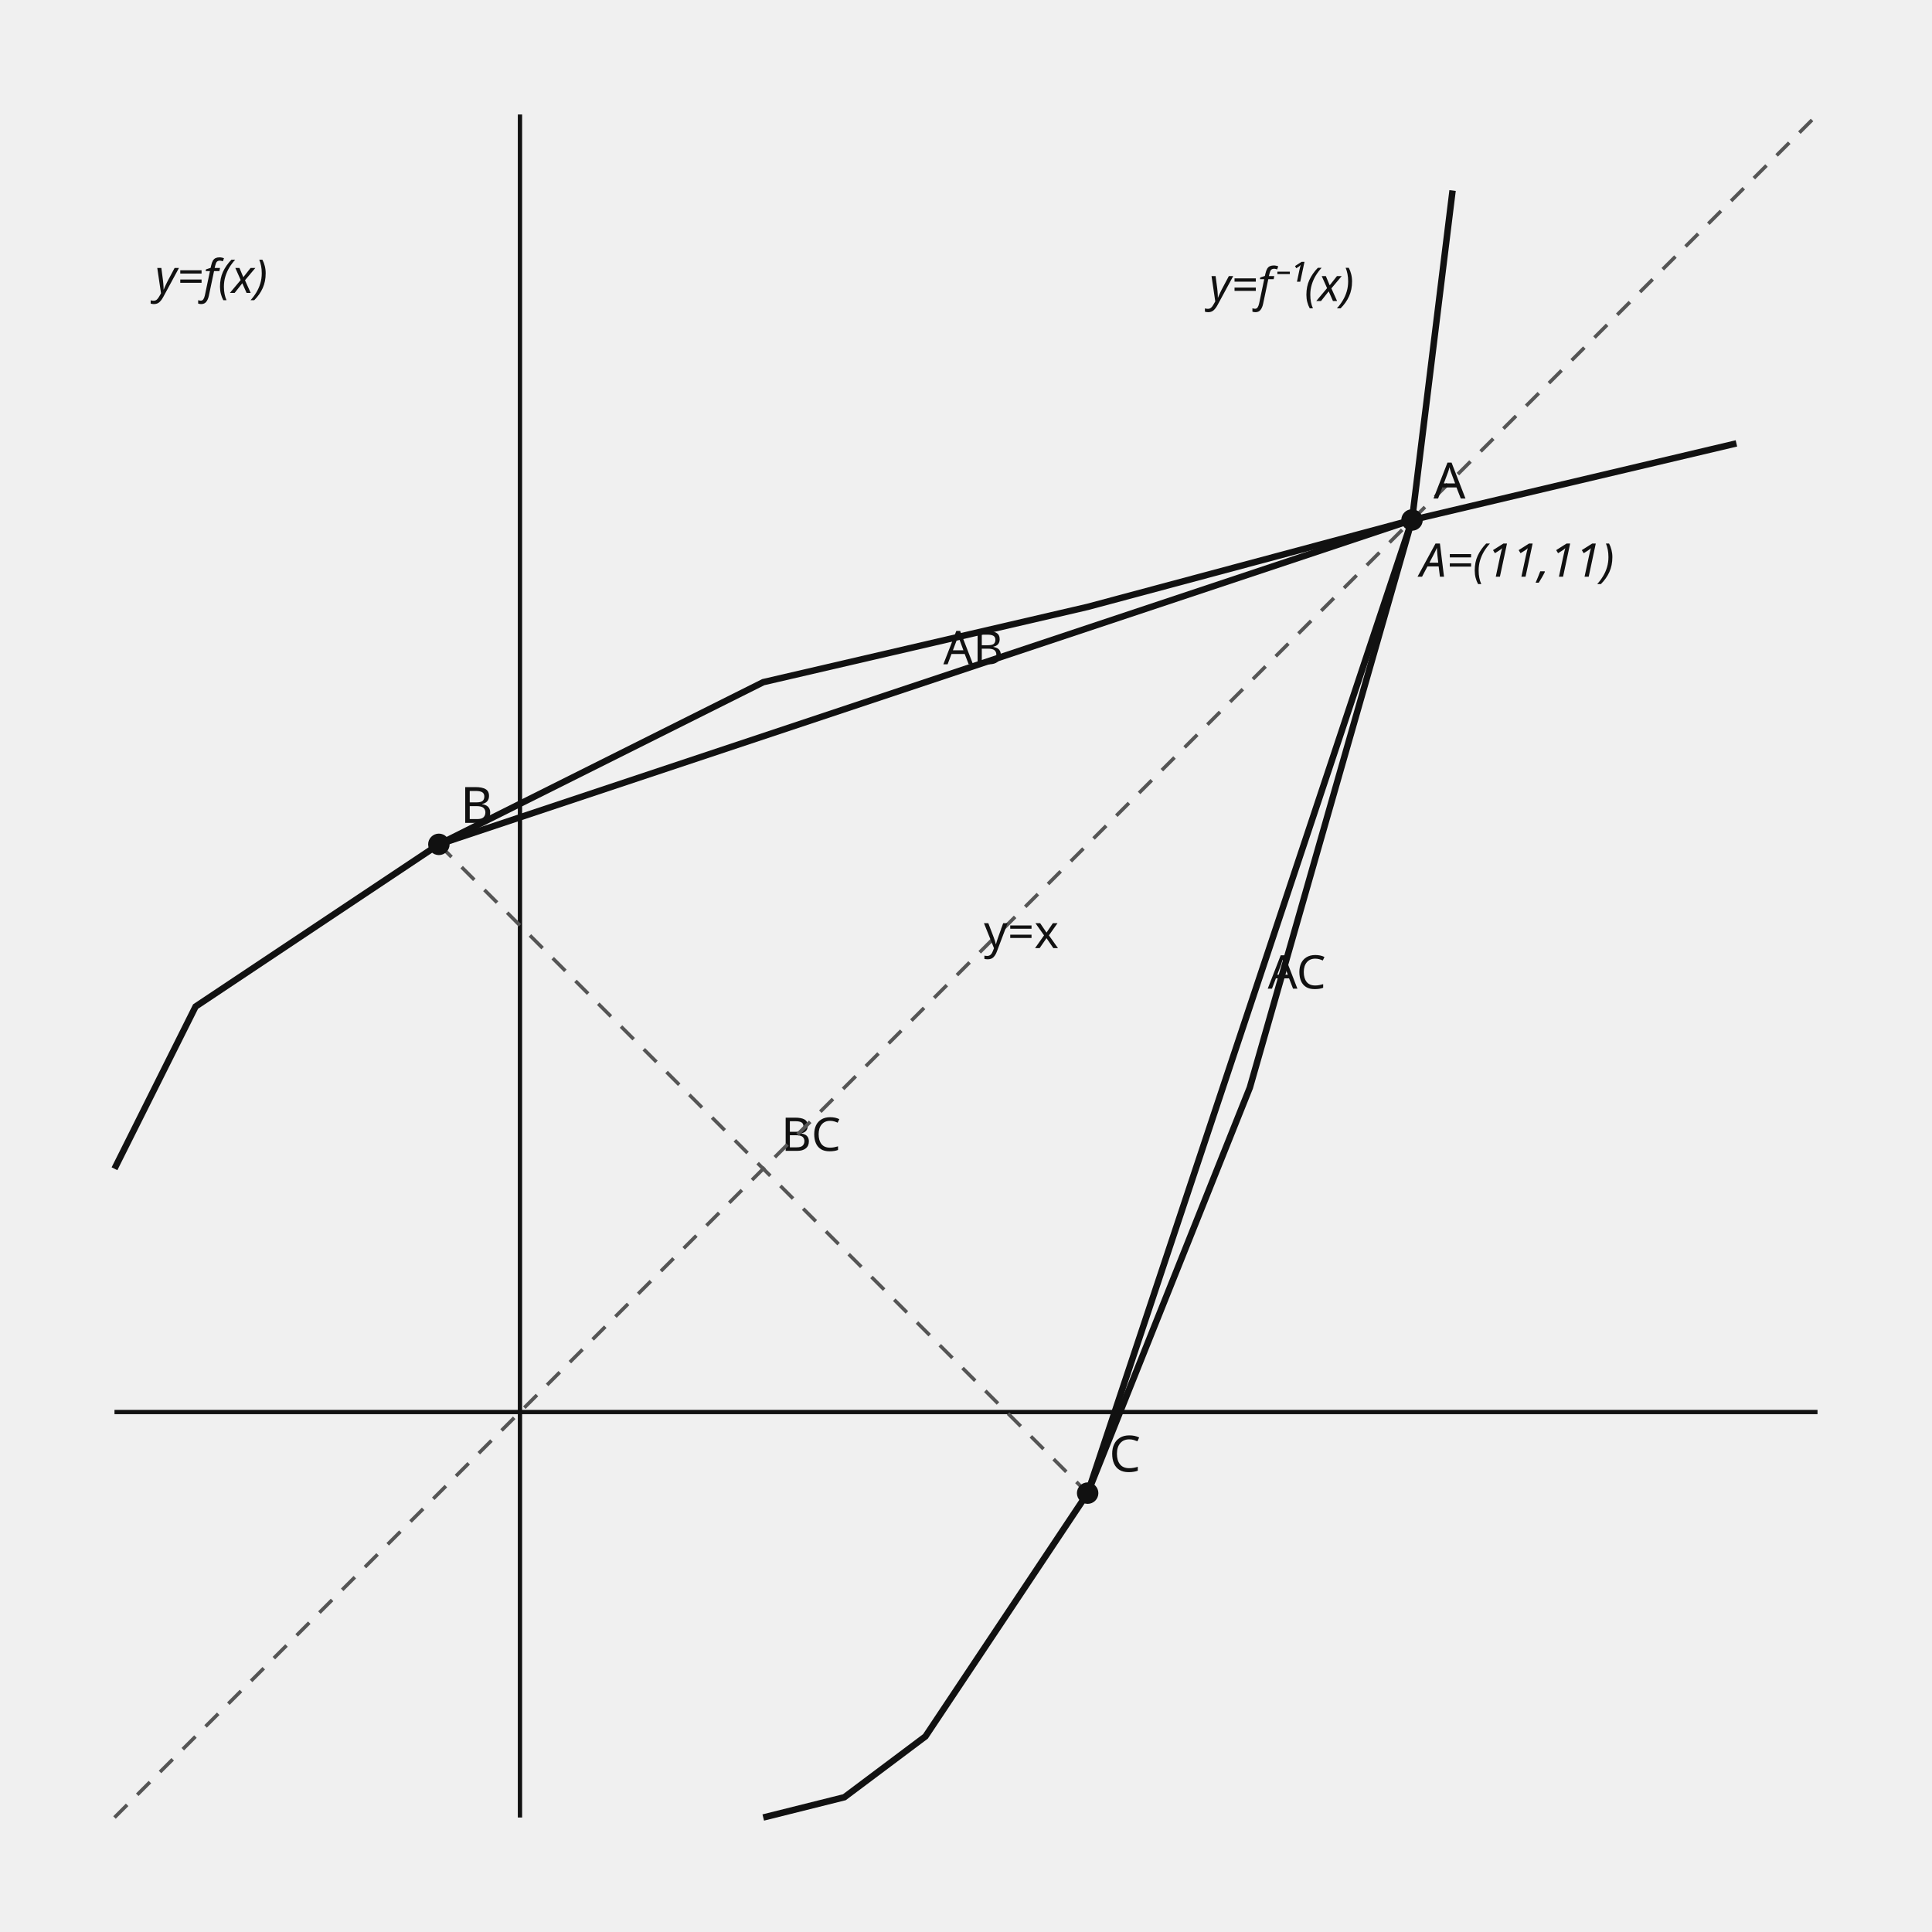
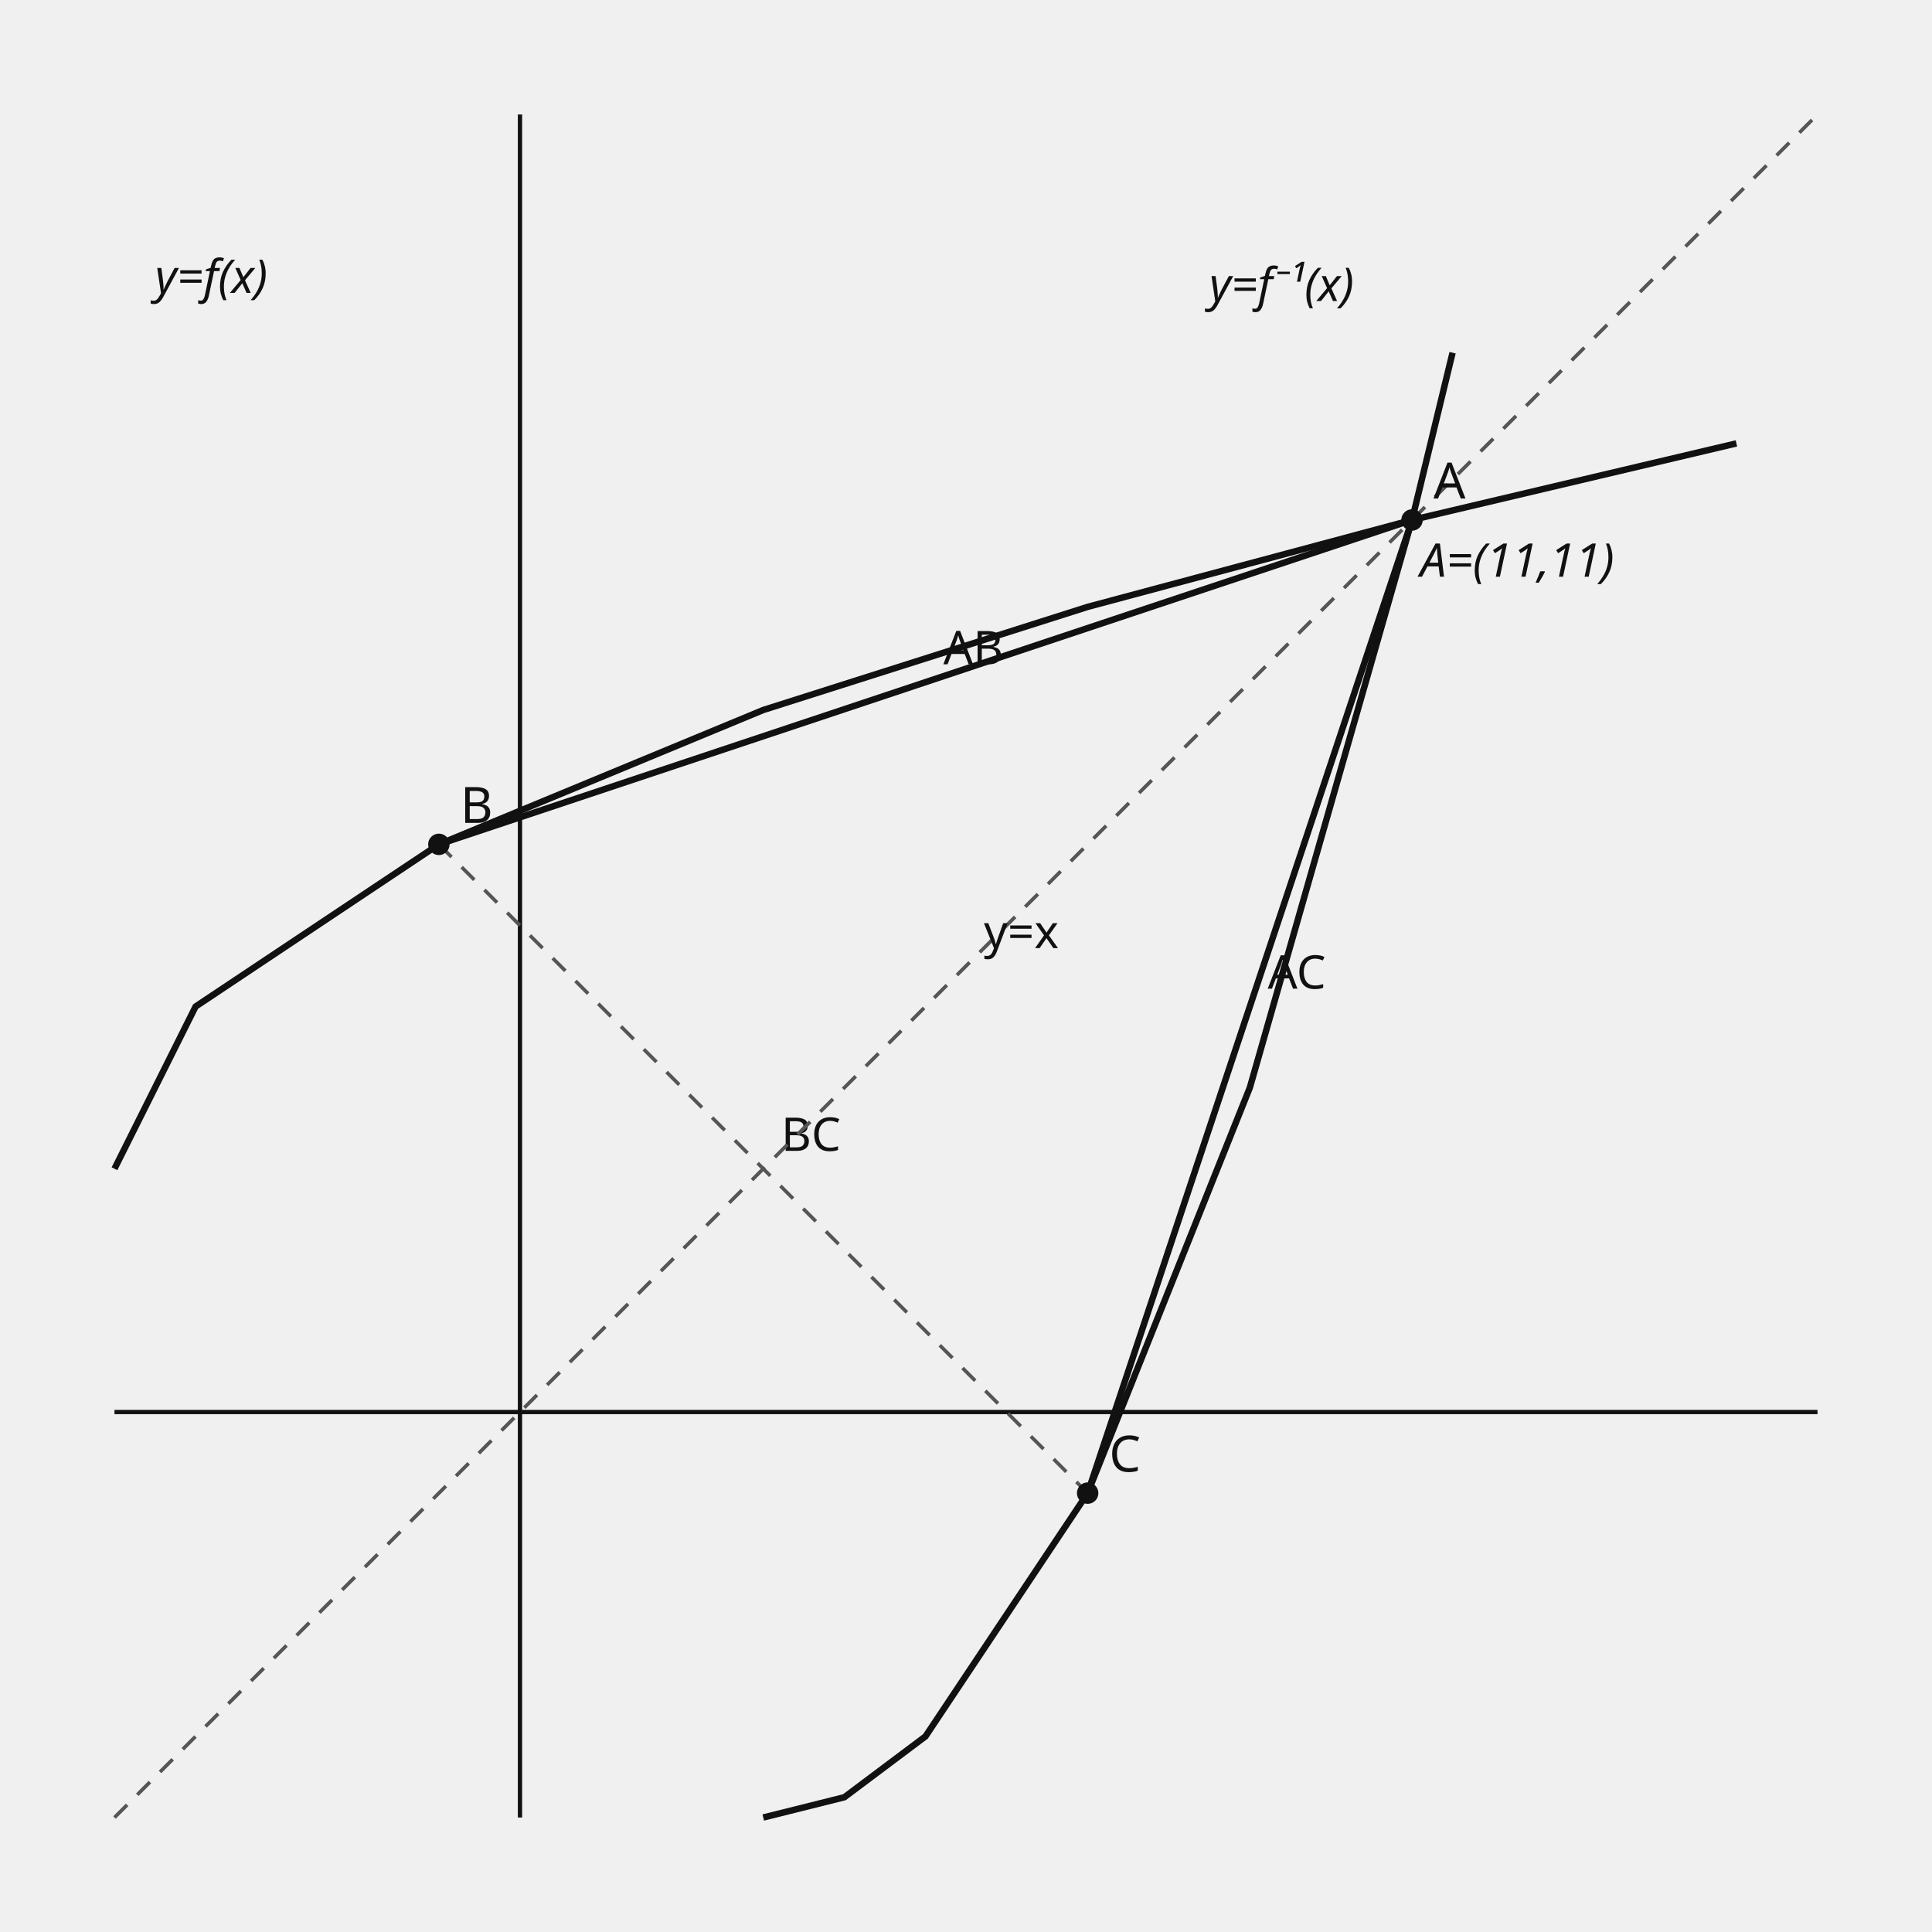
- <svg xmlns="http://www.w3.org/2000/svg" data-graph-case="h1-21-gangnam-2final-q23-inverse-area" data-fact-hash="cab7115d39364c6878e7a03d73aeee0f1bf8103679447e3850667f4d453755e0" data-visual-provenance="reconstructed_from_independent_solution_facts" width="540" height="540" viewBox="0 0 540 540" role="img">
+ <svg xmlns="http://www.w3.org/2000/svg" data-graph-case="h1-21-gangnam-2final-q23-inverse-area" data-fact-hash="1ef7e6b4672cc9dcb7f3449a9eb935ac448cbb7d13c849c92a891aad826a163d" data-visual-provenance="reconstructed_from_independent_solution_facts" width="540" height="540" viewBox="0 0 540 540" role="img">
  <style>.axis{stroke:#111;stroke-width:1.2}.shape,.curve{fill:none;stroke:#111;stroke-width:1.8}.guide{fill:none;stroke:#555;stroke-width:1;stroke-dasharray:5 4}.point{fill:#111}.radius{fill:none;stroke:#1f4e79;stroke-width:1.5}.tangent{fill:none;stroke:#111;stroke-width:2.1}.perpendicular{fill:none;stroke:#555;stroke-width:1;stroke-dasharray:3 3}.right-angle{fill:none;stroke:#111;stroke-width:1.2}.center-point{fill:#1f4e79}.element-label,.annotation{font:13px sans-serif}.annotation{font-style:italic}text{font:14px sans-serif;fill:#111}.cell{fill:#fff;stroke:#111;stroke-width:1}.cell-text{text-anchor:middle;dominant-baseline:middle;font:13px sans-serif}</style>
  <line x1="145.333" y1="32" x2="145.333" y2="508" class="axis" />
  <line x1="32" y1="394.667" x2="508" y2="394.667" class="axis" />
  <line x1="122.667" y1="236" x2="304" y2="417.333" class="guide" />
  <text x="218.333" y="321.667" class="element-label">BC</text>
  <line x1="394.667" y1="145.333" x2="122.667" y2="236" class="shape" />
  <text x="263.667" y="185.667" class="element-label">AB</text>
  <line x1="394.667" y1="145.333" x2="304" y2="417.333" class="shape" />
  <text x="354.333" y="276.333" class="element-label">AC</text>
  <line x1="32" y1="508" x2="508" y2="32" class="guide" />
  <text x="275" y="265" class="element-label">y=x</text>
-   <polyline points="32,326.667 54.667,281.333 122.667,236 213.333,190.667 304,169.627 394.667,145.333 485.333,123.93" class="curve" />
-   <polyline points="213.333,508 236,502.333 258.667,485.333 304,417.333 349.333,304 394.667,145.333 406,53.25" class="curve" />
+   <polyline points="32,326.667 54.667,281.333 122.667,236 213.333,198.445 304,169.627 394.667,145.333 485.333,123.93" class="curve" />
+   <polyline points="213.333,508 236,502.333 258.667,485.333 304,417.333 349.333,304 394.667,145.333 406,98.583" class="curve" />
  <circle cx="394.667" cy="145.333" r="3" class="point" />
  <text x="400.667" y="139.333">A</text>
  <circle cx="122.667" cy="236" r="3" class="point" />
  <text x="128.667" y="230">B</text>
  <circle cx="304" cy="417.333" r="3" class="point" />
  <text x="310" y="411.333">C</text>
  <text x="43.333" y="81.867" class="annotation">y=f(x)</text>
  <text x="338" y="84.133" class="annotation">y=f⁻¹(x)</text>
  <text x="396.933" y="161.2" class="annotation">A=(11,11)</text>
</svg>
